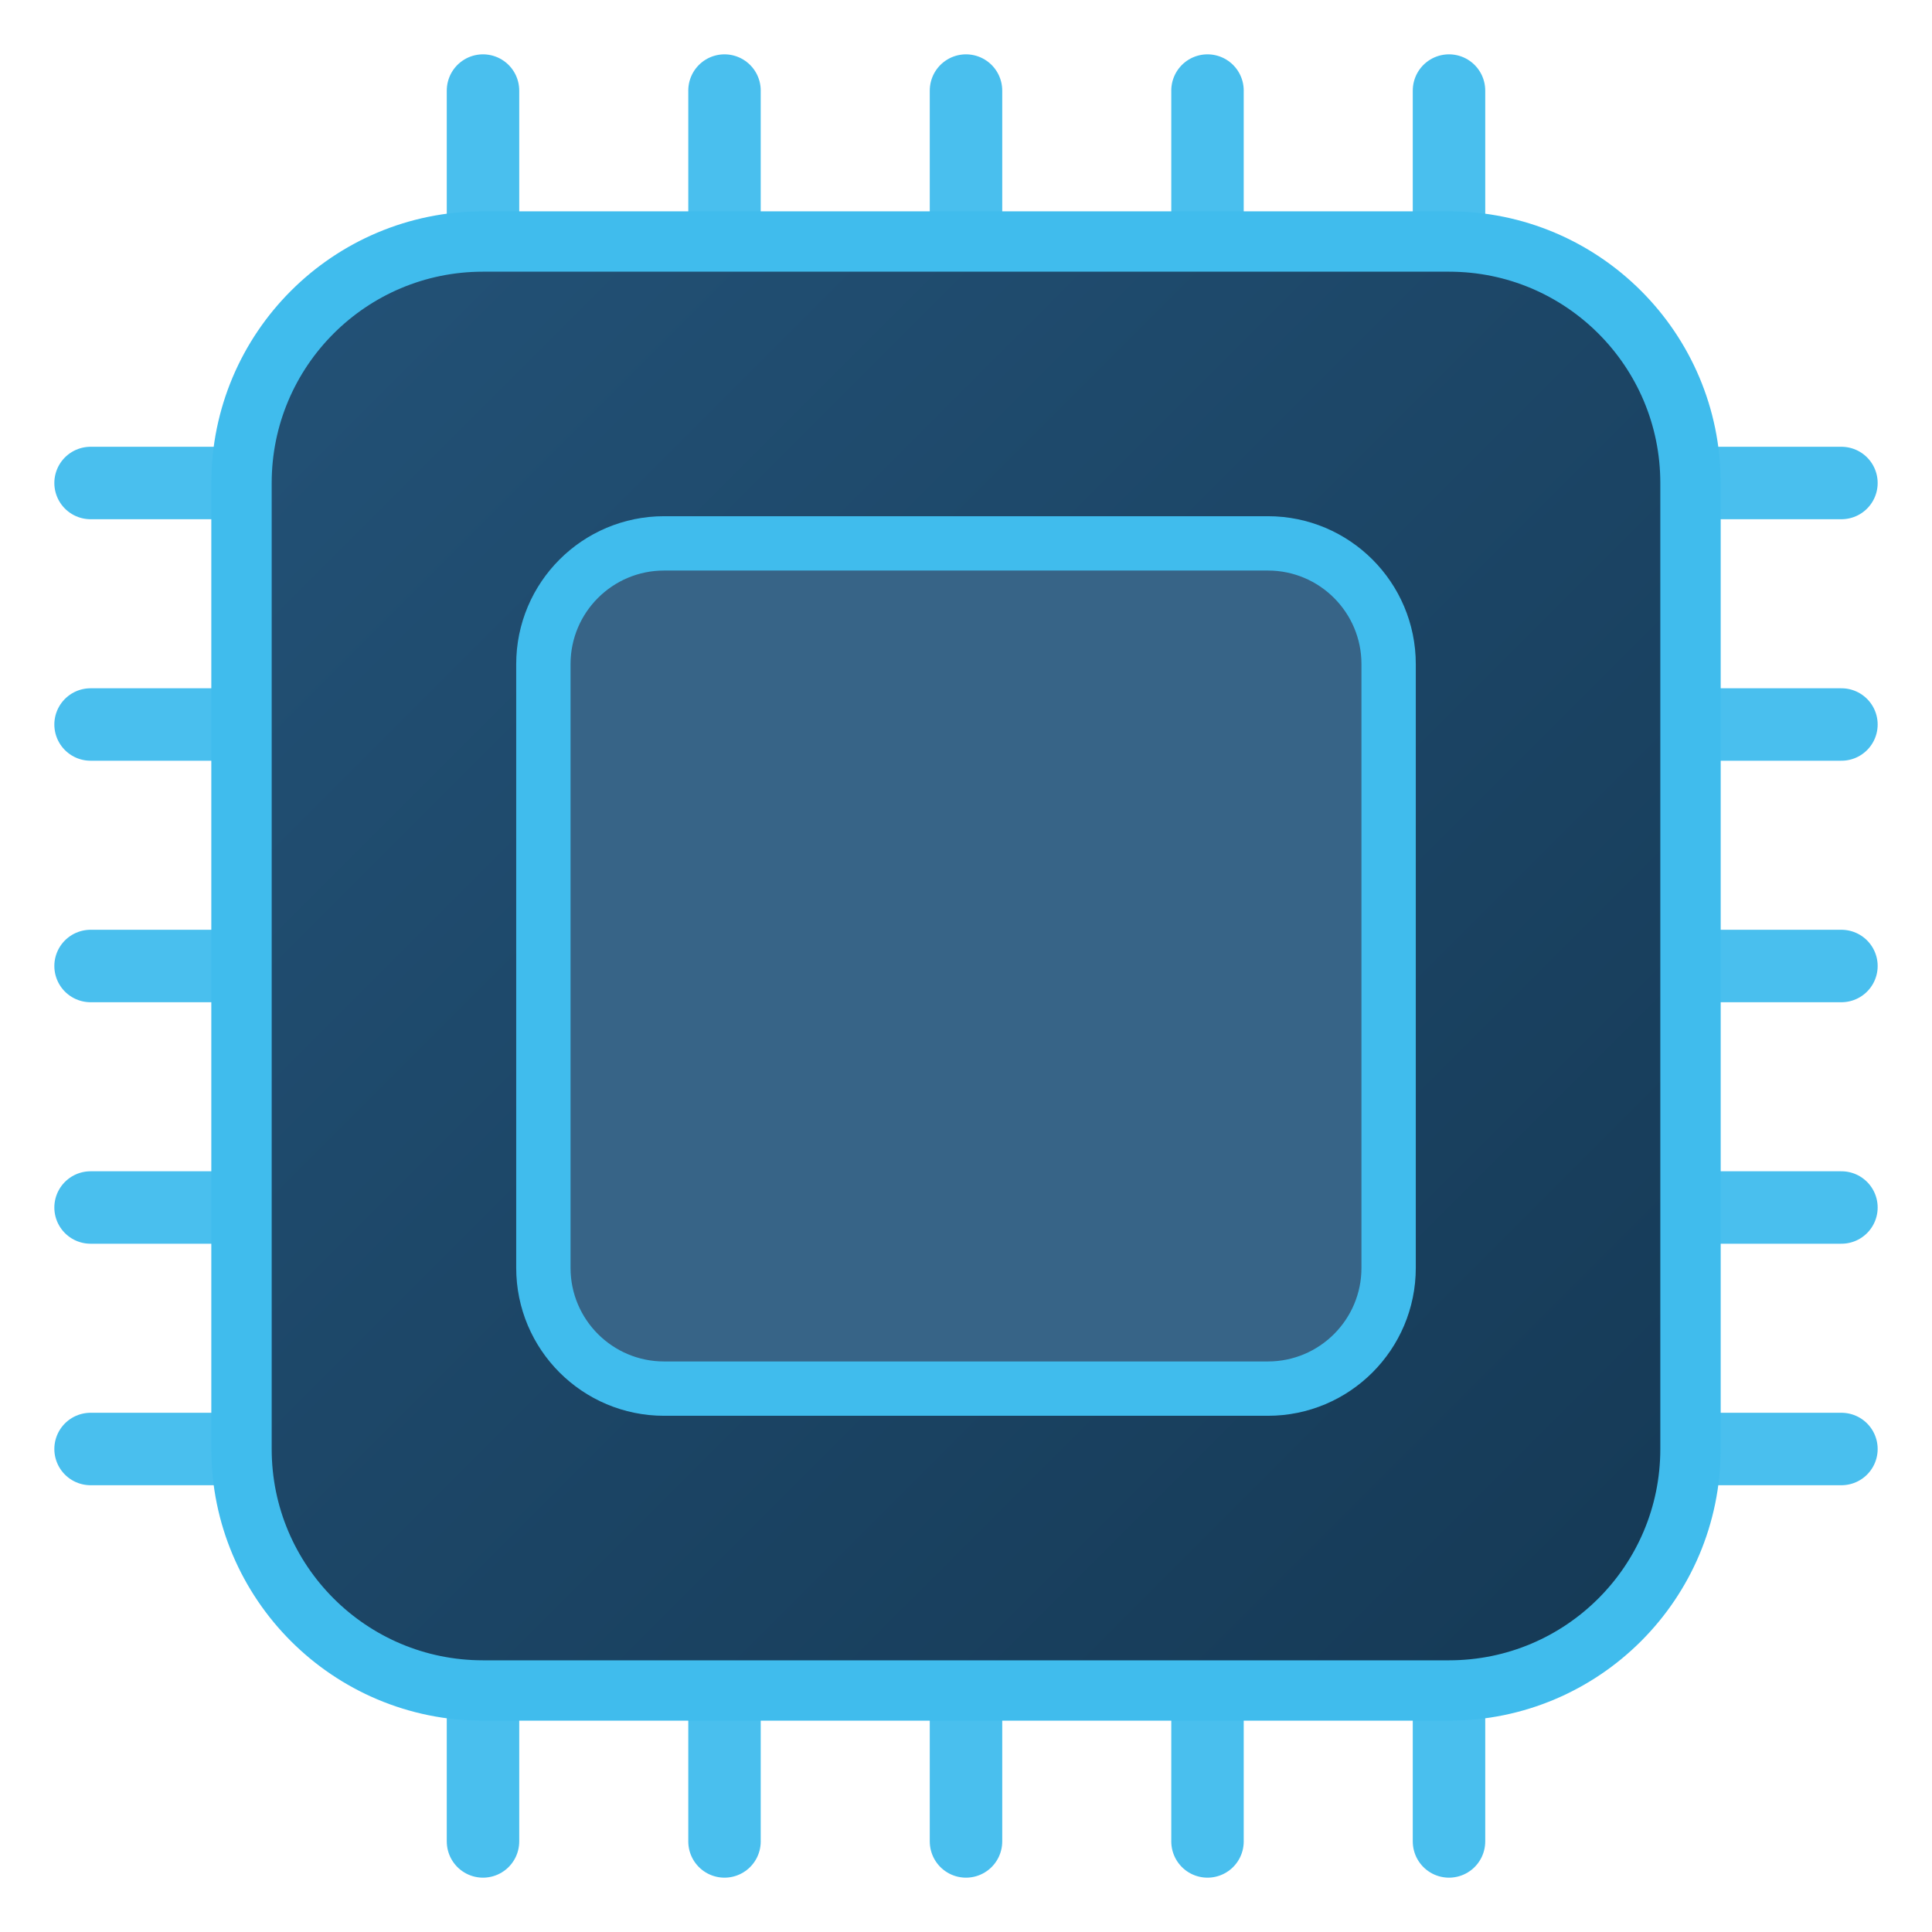
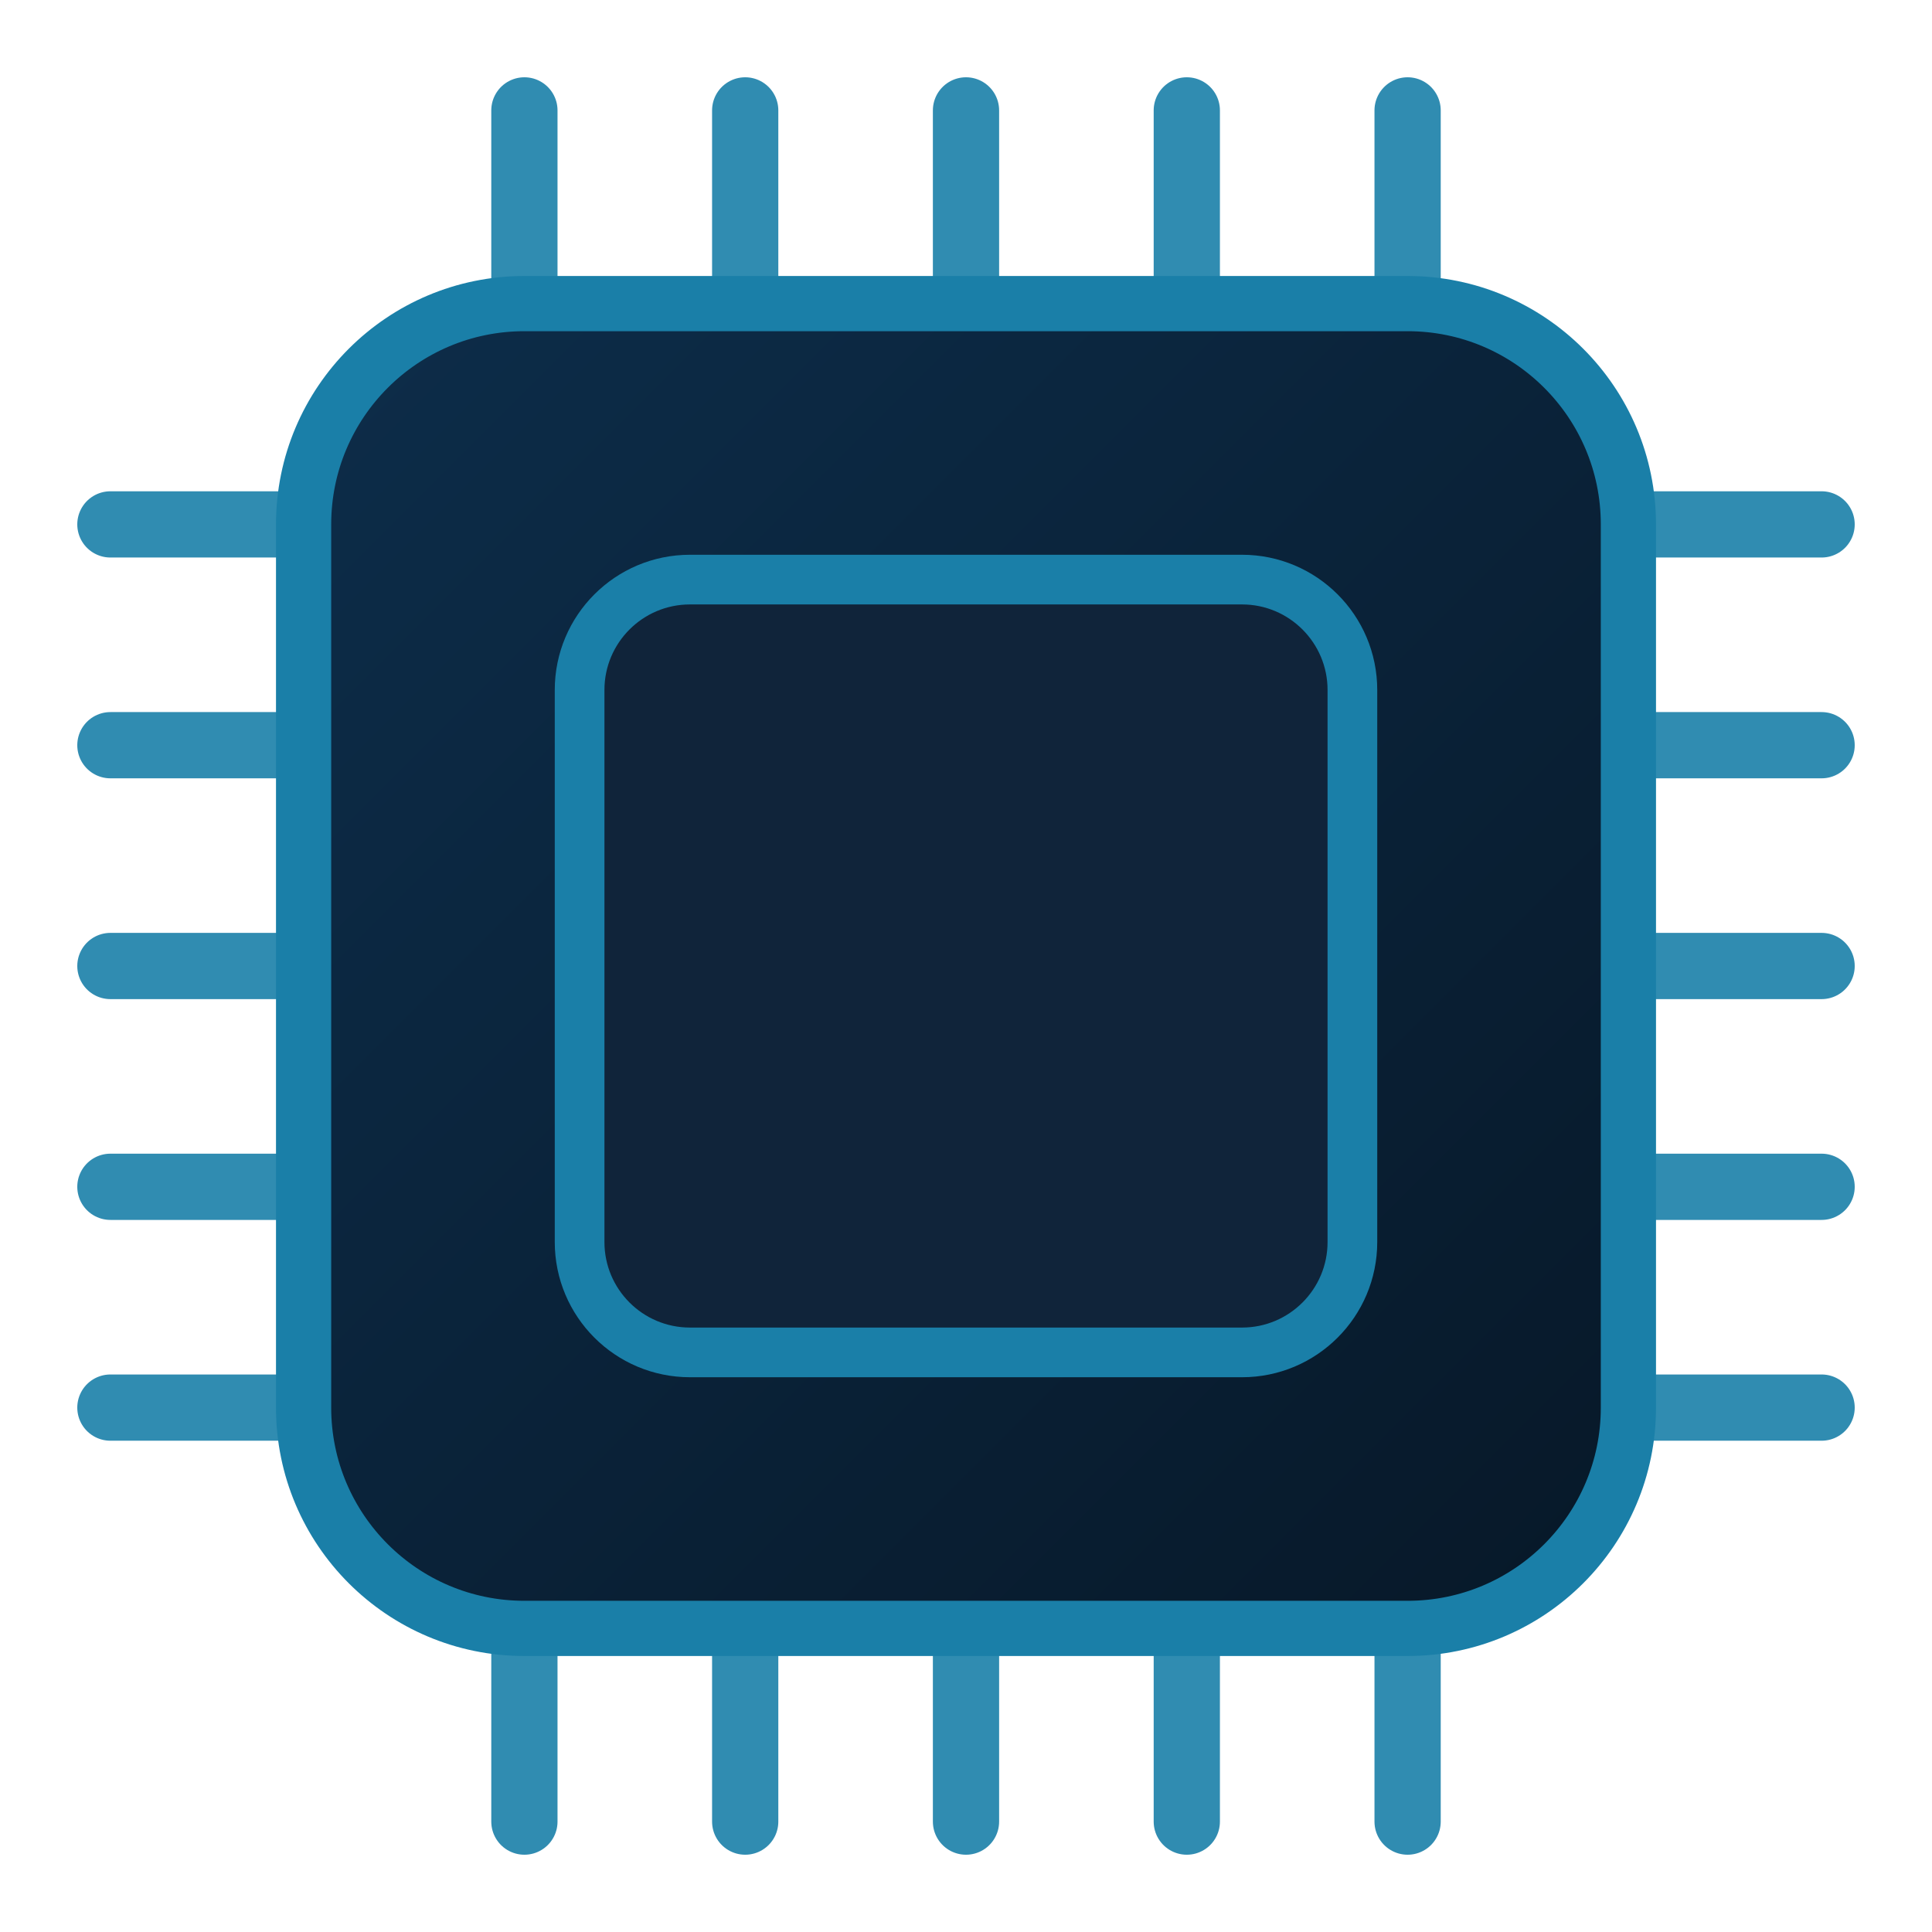
- <svg xmlns="http://www.w3.org/2000/svg" viewBox="0 0 64 64">
+ <svg xmlns="http://www.w3.org/2000/svg" viewBox="0 0 70 70">
  <defs>
    <linearGradient id="body" x1="0%" y1="0%" x2="100%" y2="100%">
-       <stop offset="0%" stop-color="#235277" />
-       <stop offset="100%" stop-color="#153955" />
+       <stop offset="0%" stop-color="#0d2d4a" />
+       <stop offset="100%" stop-color="#071828" />
    </linearGradient>
  </defs>
-   <g stroke="#40bced" stroke-width="2.4" stroke-linecap="round" opacity="0.95" fill="none">
-     <line x1="16" y1="8" x2="16" y2="3" />
-     <line x1="24" y1="8" x2="24" y2="3" />
-     <line x1="32" y1="8" x2="32" y2="3" />
-     <line x1="40" y1="8" x2="40" y2="3" />
-     <line x1="48" y1="8" x2="48" y2="3" />
-     <line x1="16" y1="56" x2="16" y2="61" />
-     <line x1="24" y1="56" x2="24" y2="61" />
-     <line x1="32" y1="56" x2="32" y2="61" />
-     <line x1="40" y1="56" x2="40" y2="61" />
-     <line x1="48" y1="56" x2="48" y2="61" />
-     <line x1="8" y1="16" x2="3" y2="16" />
-     <line x1="8" y1="24" x2="3" y2="24" />
-     <line x1="8" y1="32" x2="3" y2="32" />
-     <line x1="8" y1="40" x2="3" y2="40" />
-     <line x1="8" y1="48" x2="3" y2="48" />
-     <line x1="56" y1="16" x2="61" y2="16" />
-     <line x1="56" y1="24" x2="61" y2="24" />
-     <line x1="56" y1="32" x2="61" y2="32" />
-     <line x1="56" y1="40" x2="61" y2="40" />
-     <line x1="56" y1="48" x2="61" y2="48" />
+   <g stroke="#1a7fa8" stroke-width="2.4" stroke-linecap="round" opacity="0.9" fill="none">
+     <line x1="19" y1="11" x2="19" y2="4" />
+     <line x1="27" y1="11" x2="27" y2="4" />
+     <line x1="35" y1="11" x2="35" y2="4" />
+     <line x1="43" y1="11" x2="43" y2="4" />
+     <line x1="51" y1="11" x2="51" y2="4" />
+     <line x1="19" y1="59" x2="19" y2="66" />
+     <line x1="27" y1="59" x2="27" y2="66" />xx
+     <line x1="35" y1="59" x2="35" y2="66" />
+     <line x1="43" y1="59" x2="43" y2="66" />
+     <line x1="51" y1="59" x2="51" y2="66" />
+     <line x1="11" y1="19" x2="4" y2="19" />
+     <line x1="11" y1="27" x2="4" y2="27" />
+     <line x1="11" y1="35" x2="4" y2="35" />
+     <line x1="11" y1="43" x2="4" y2="43" />
+     <line x1="11" y1="51" x2="4" y2="51" />
+     <line x1="59" y1="19" x2="66" y2="19" />
+     <line x1="59" y1="27" x2="66" y2="27" />
+     <line x1="59" y1="35" x2="66" y2="35" />
+     <line x1="59" y1="43" x2="66" y2="43" />
+     <line x1="59" y1="51" x2="66" y2="51" />
  </g>
-   <rect x="8" y="8" width="48" height="48" rx="8" fill="url(#body)" stroke="#40bced" stroke-width="2" />
-   <rect x="18" y="18" width="28" height="28" rx="4" fill="#376487" stroke="#40bced" stroke-width="1.8" />
+   <rect x="11" y="11" width="48" height="48" rx="8" fill="url(#body)" stroke="#1a7fa8" stroke-width="2" />
+   <rect x="21" y="21" width="28" height="28" rx="4" fill="#10243a" stroke="#1a7fa8" stroke-width="1.8" />
</svg>
